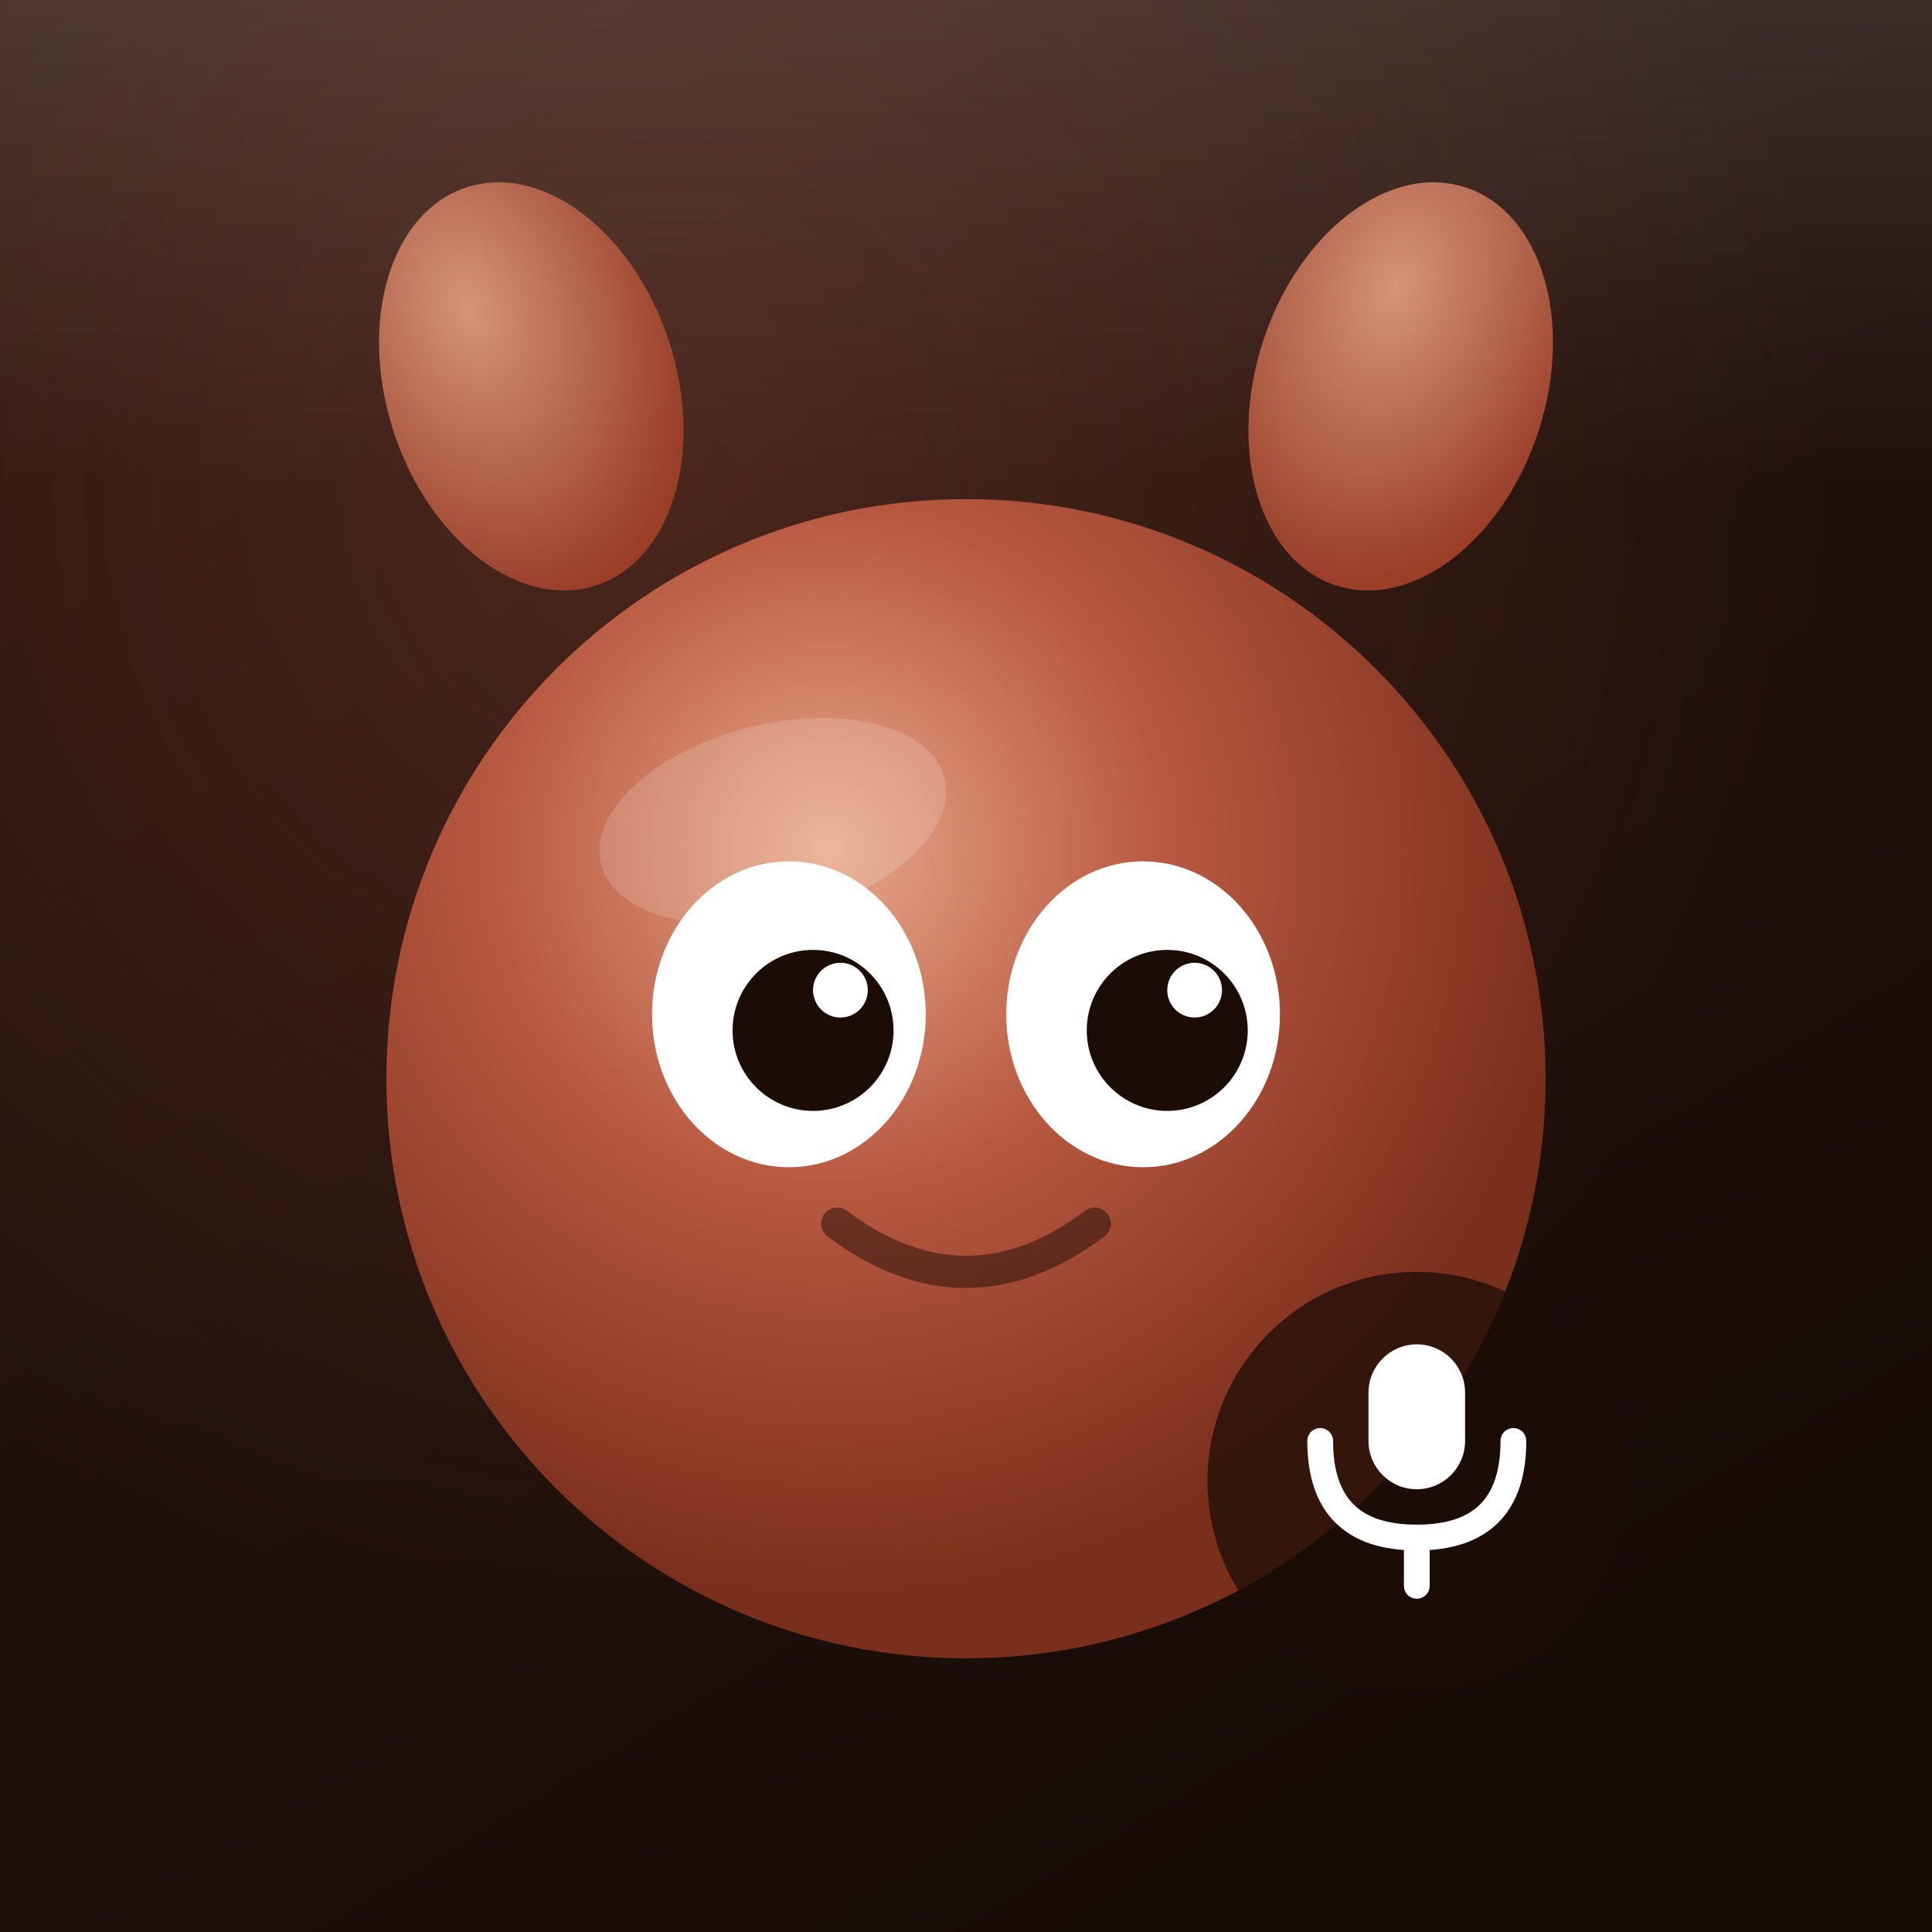
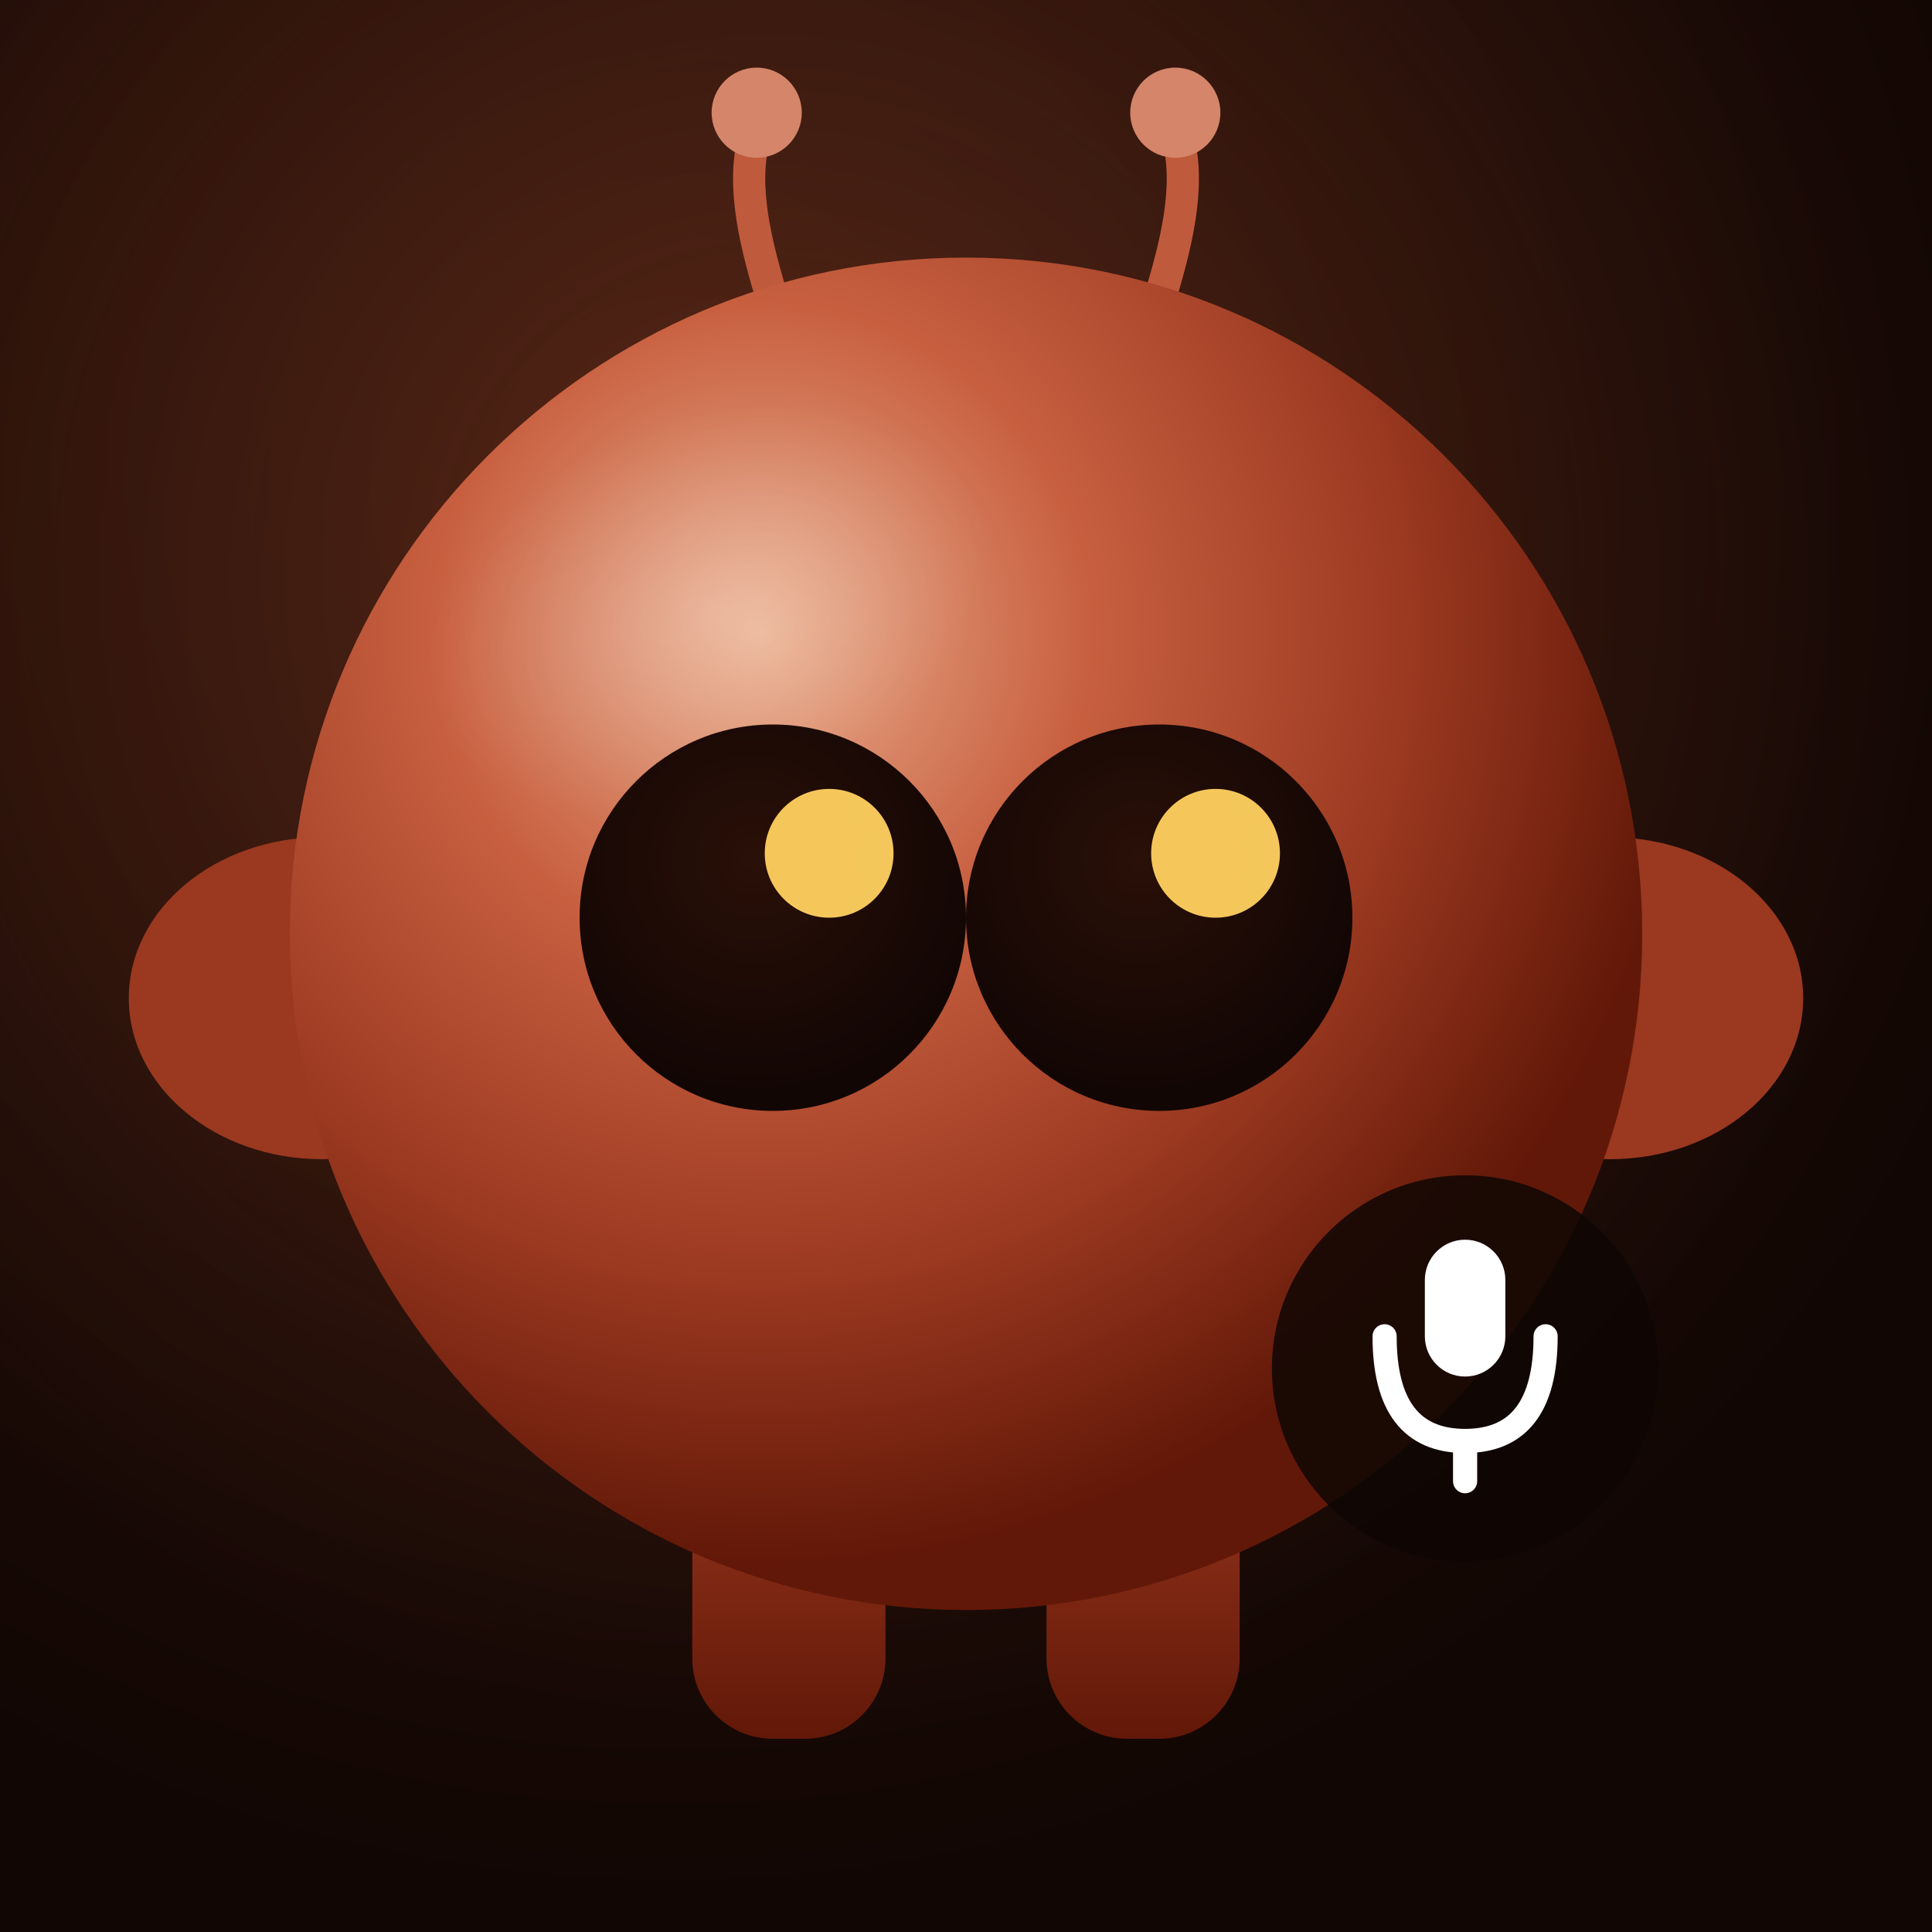
<svg xmlns="http://www.w3.org/2000/svg" width="1024" height="1024" viewBox="0 0 120 120">
  <defs>
-     <linearGradient id="iconBg" x1="0" y1="0" x2="0.6" y2="1">
-       <stop offset="0%" stop-color="#2A1610" />
-       <stop offset="100%" stop-color="#180C08" />
+     <radialGradient id="iconBg" cx="35%" cy="25%" r="75%">
+       <stop offset="0%" stop-color="#2C1208" />
+       <stop offset="100%" stop-color="#110604" />
+     </radialGradient>
+     <radialGradient id="ib" cx="35%" cy="28%" r="68%">
+       <stop offset="0%" stop-color="#EAB090" />
+       <stop offset="35%" stop-color="#C86040" />
+       <stop offset="70%" stop-color="#9A3820" />
+       <stop offset="100%" stop-color="#621808" />
+     </radialGradient>
+     <radialGradient id="ie" cx="45%" cy="35%" r="60%">
+       <stop offset="0%" stop-color="#2A1008" />
+       <stop offset="100%" stop-color="#120604" />
+     </radialGradient>
+     <radialGradient id="ispec" cx="50%" cy="50%" r="50%">
+       <stop offset="0%" stop-color="white" stop-opacity="0.2" />
+       <stop offset="100%" stop-color="white" stop-opacity="0" />
+     </radialGradient>
+     <linearGradient id="ileg" x1="0" y1="0" x2="0" y2="1">
+       <stop offset="0%" stop-color="#9A3820" />
+       <stop offset="100%" stop-color="#621808" />
    </linearGradient>
-     <radialGradient id="bodyG" cx="38%" cy="30%" r="65%">
-       <stop offset="0%" stop-color="#E8A88A" />
-       <stop offset="45%" stop-color="#B85840" />
-       <stop offset="100%" stop-color="#7A2E1C" />
+     <radialGradient id="iglow" cx="40%" cy="30%" r="60%">
+       <stop offset="0%" stop-color="#C05A3C" stop-opacity="0.3" />
+       <stop offset="100%" stop-color="#C05A3C" stop-opacity="0" />
    </radialGradient>
-     <radialGradient id="earG" cx="38%" cy="28%" r="72%">
-       <stop offset="0%" stop-color="#D4957A" />
-       <stop offset="100%" stop-color="#9A3E28" />
-     </radialGradient>
-     <radialGradient id="glow" cx="35%" cy="25%" r="60%">
-       <stop offset="0%" stop-color="#C0624A" stop-opacity="0.25" />
-       <stop offset="100%" stop-color="#C0624A" stop-opacity="0" />
-     </radialGradient>
-     <linearGradient id="sheen" x1="0" y1="0" x2="0" y2="1">
-       <stop offset="0%" stop-color="white" stop-opacity="0.12" />
-       <stop offset="50%" stop-color="white" stop-opacity="0" />
-     </linearGradient>
  </defs>
  <rect width="120" height="120" fill="url(#iconBg)" />
-   <rect width="120" height="120" fill="url(#glow)" />
-   <rect width="120" height="60" fill="url(#sheen)" />
-   <ellipse cx="33" cy="24" rx="9" ry="13" fill="url(#earG)" transform="rotate(-18 33 24)" />
-   <ellipse cx="87" cy="24" rx="9" ry="13" fill="url(#earG)" transform="rotate(18 87 24)" />
-   <circle cx="60" cy="67" r="36" fill="url(#bodyG)" />
-   <ellipse cx="48" cy="51" rx="11" ry="6" fill="white" opacity="0.16" transform="rotate(-14 48 51)" />
-   <ellipse cx="49" cy="63" rx="8.5" ry="9.5" fill="white" />
-   <ellipse cx="71" cy="63" rx="8.5" ry="9.5" fill="white" />
-   <circle cx="50.5" cy="64" r="5" fill="#1C0C06" />
-   <circle cx="72.5" cy="64" r="5" fill="#1C0C06" />
-   <circle cx="52.2" cy="61.5" r="1.7" fill="white" />
-   <circle cx="74.2" cy="61.5" r="1.7" fill="white" />
-   <path d="M 52 76 Q 60 82 68 76" stroke="#1C0C06" stroke-width="2" stroke-linecap="round" fill="none" opacity="0.5" />
-   <circle cx="88" cy="92" r="13" fill="#1C0C06" opacity="0.75" />
-   <rect x="85" y="83.5" width="6" height="9" rx="3" fill="white" />
-   <path d="M 82 89.5 Q 82 95.5 88 95.5 Q 94 95.5 94 89.5" stroke="white" stroke-width="1.6" fill="none" stroke-linecap="round" />
-   <line x1="88" y1="95.5" x2="88" y2="98.5" stroke="white" stroke-width="1.6" stroke-linecap="round" />
+   <rect width="120" height="120" fill="url(#iglow)" />
+   <path d="M 51 30 C 50 22 45 14 47 8" stroke="#C05A3C" stroke-width="2" stroke-linecap="round" fill="none" />
+   <circle cx="47" cy="7" r="2.8" fill="#D4856A" />
+   <path d="M 69 30 C 70 22 75 14 73 8" stroke="#C05A3C" stroke-width="2" stroke-linecap="round" fill="none" />
+   <circle cx="73" cy="7" r="2.8" fill="#D4856A" />
+   <ellipse cx="20" cy="62" rx="12" ry="10" fill="#9A3820" />
+   <ellipse cx="100" cy="62" rx="12" ry="10" fill="#9A3820" />
+   <rect x="43" y="88" width="12" height="20" rx="5" fill="url(#ileg)" />
+   <rect x="65" y="88" width="12" height="20" rx="5" fill="url(#ileg)" />
+   <circle cx="60" cy="58" r="42" fill="url(#ib)" />
+   <ellipse cx="44" cy="38" rx="18" ry="12" fill="url(#ispec)" transform="rotate(-20 44 38)" />
+   <circle cx="48" cy="57" r="12" fill="url(#ie)" />
+   <circle cx="72" cy="57" r="12" fill="url(#ie)" />
+   <circle cx="51.5" cy="53" r="4" fill="#FFD060" opacity="0.95" />
+   <circle cx="75.5" cy="53" r="4" fill="#FFD060" opacity="0.95" />
+   <circle cx="91" cy="85" r="12" fill="#0E0604" opacity="0.85" />
+   <rect x="88.5" y="77" width="5" height="8.5" rx="2.5" fill="white" />
+   <path d="M 86 83 Q 86 89.5 91 89.5 Q 96 89.5 96 83" stroke="white" stroke-width="1.5" fill="none" stroke-linecap="round" />
+   <line x1="91" y1="89.5" x2="91" y2="92" stroke="white" stroke-width="1.5" stroke-linecap="round" />
</svg>
